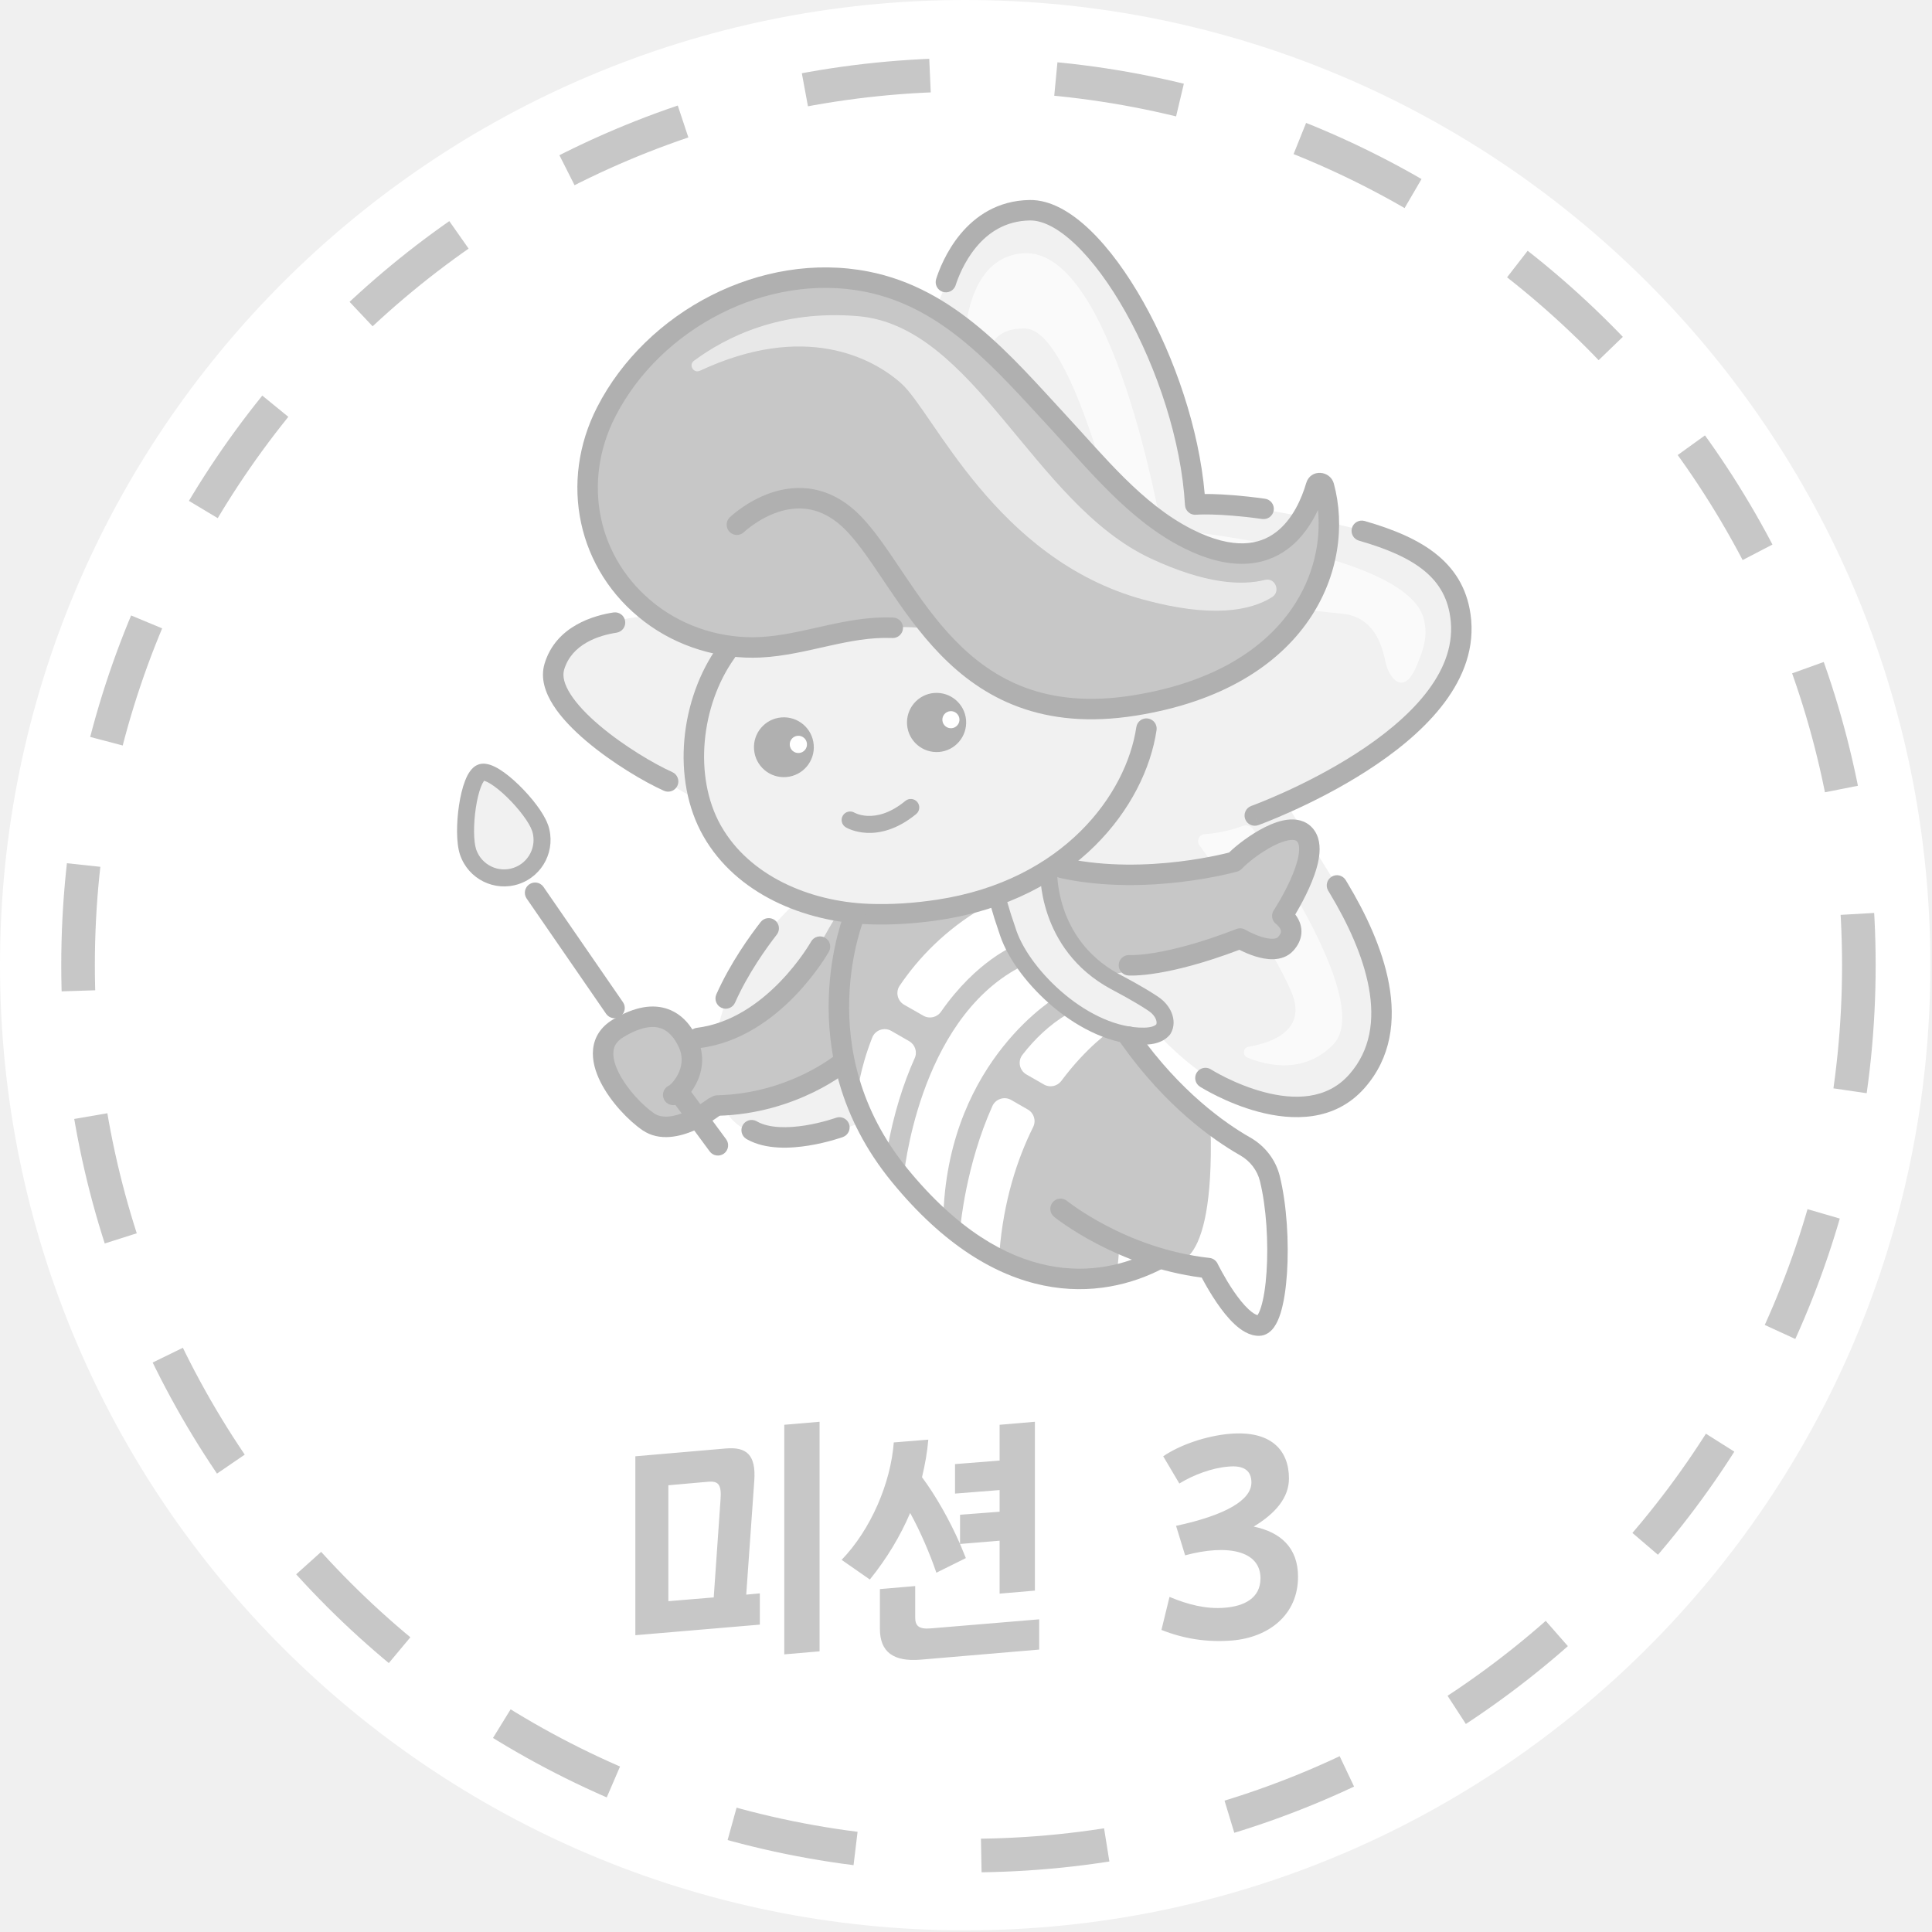
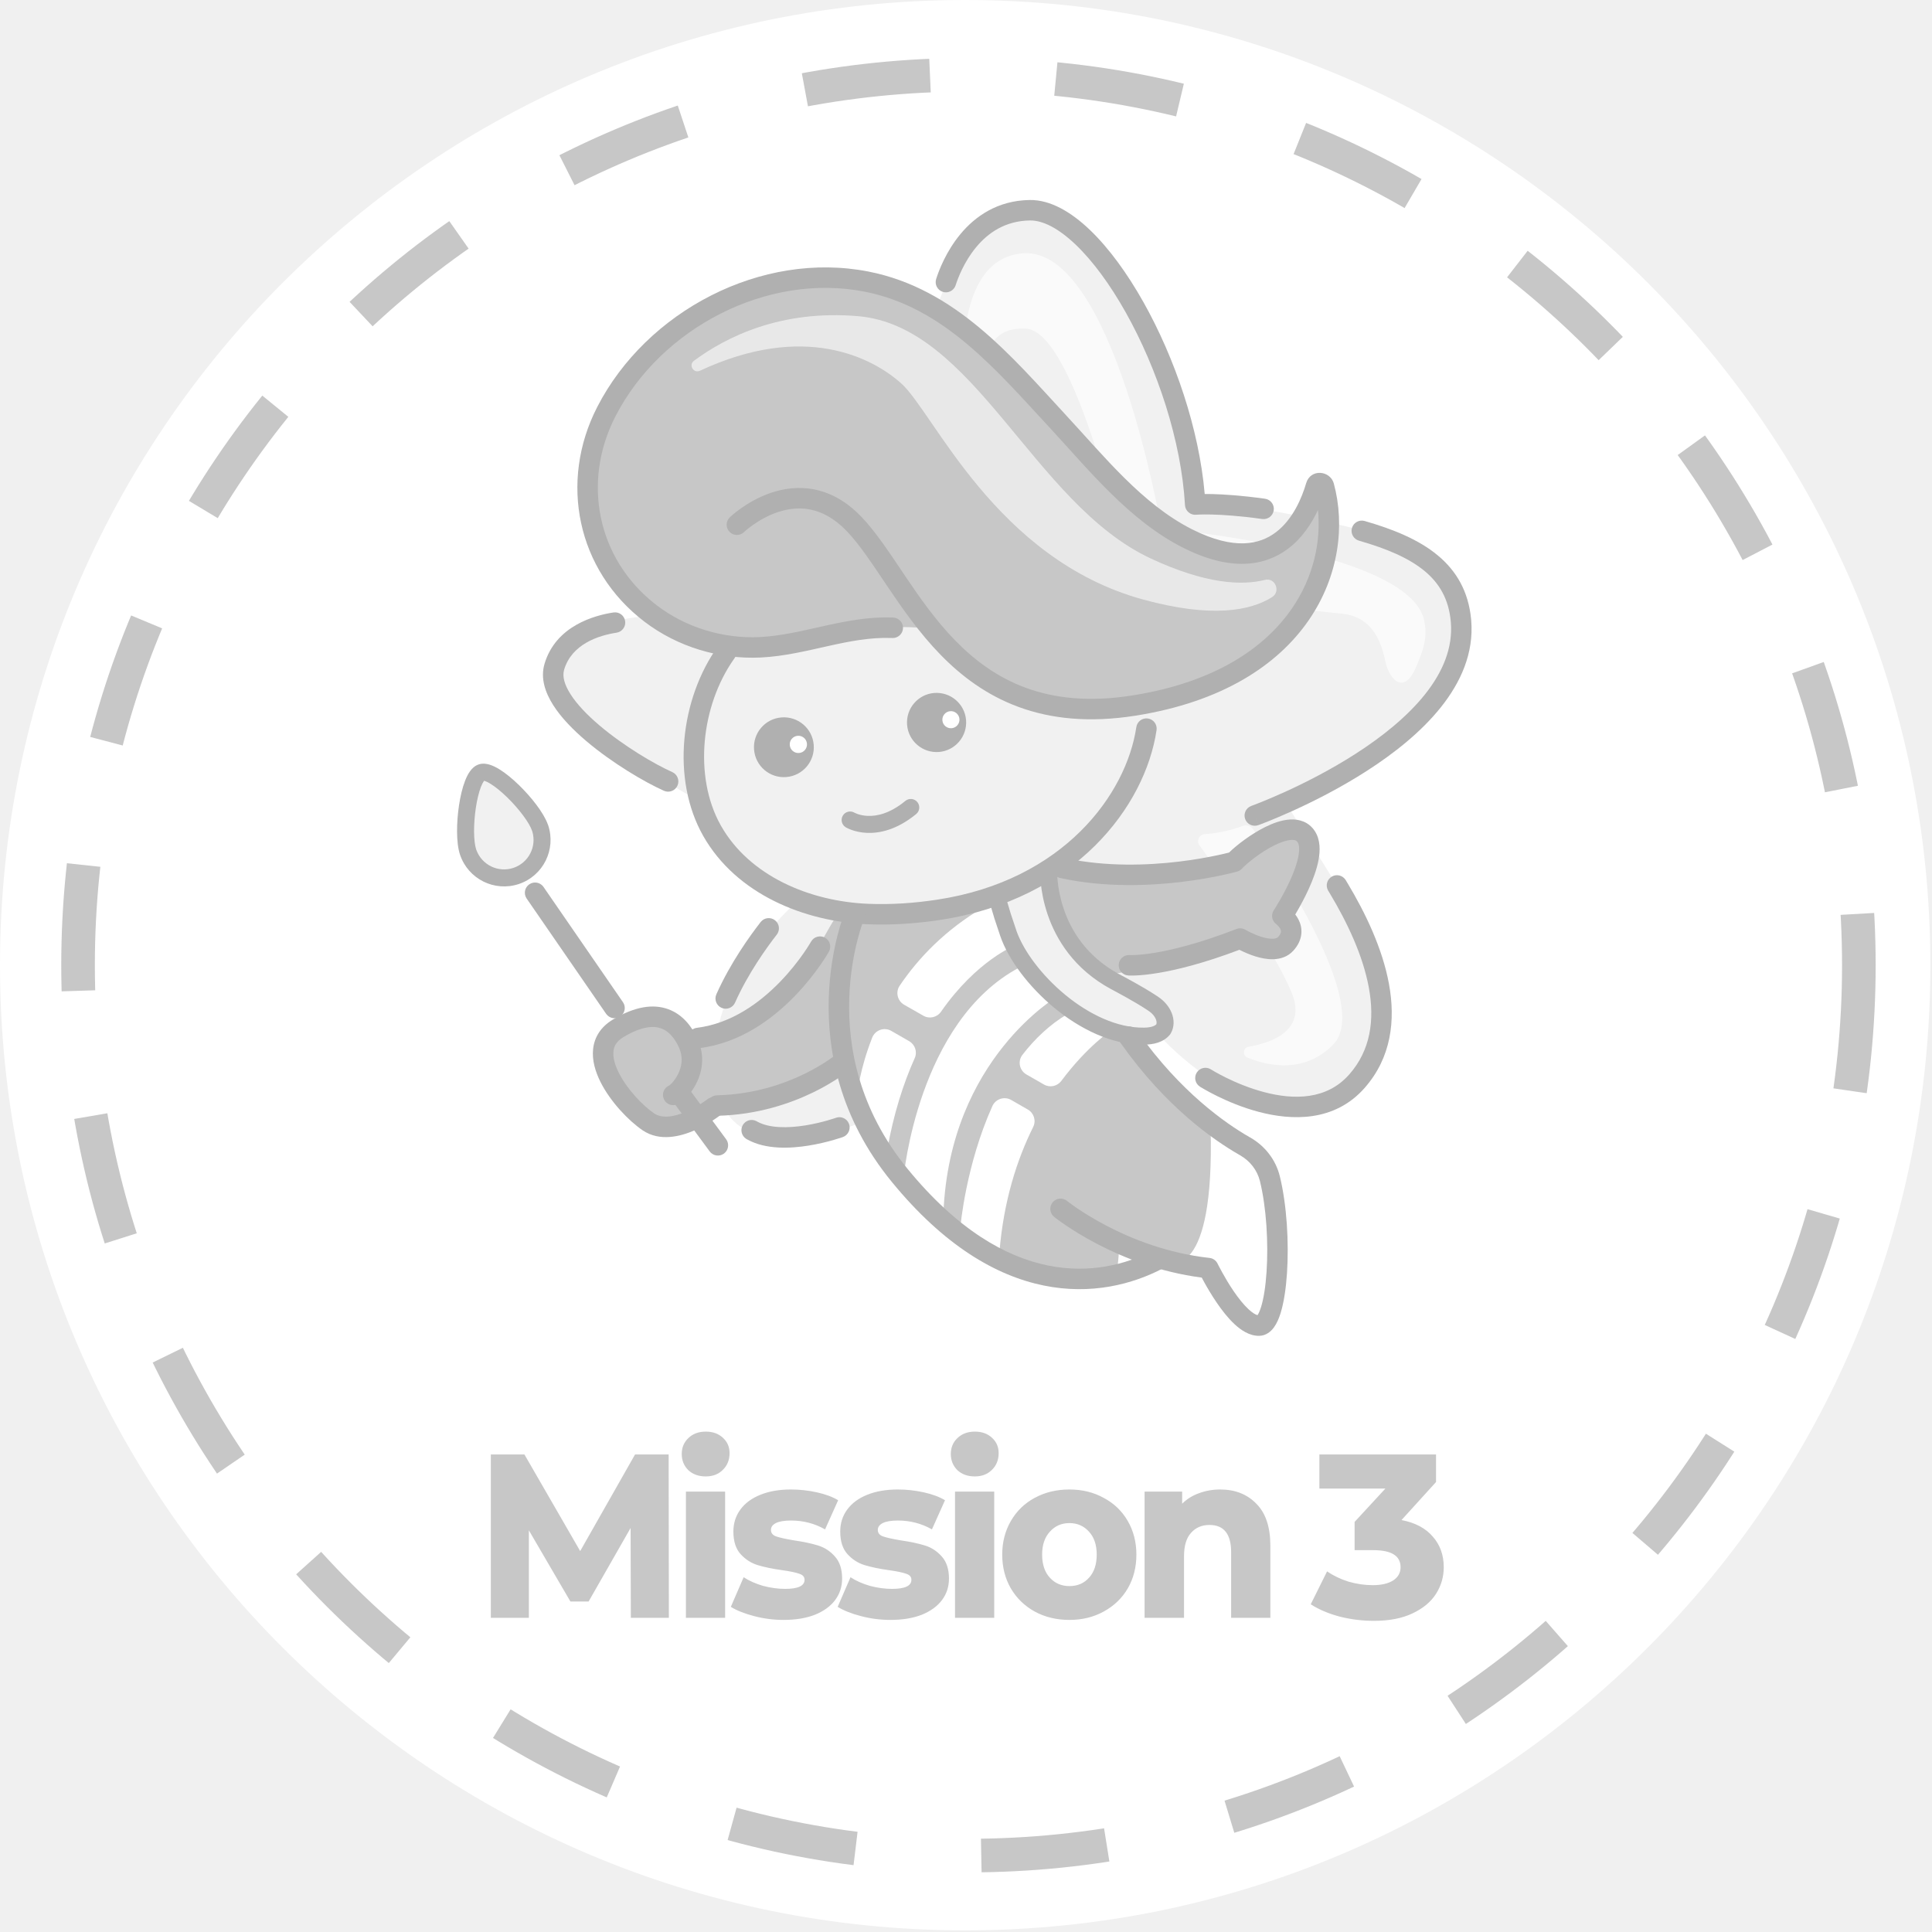
<svg xmlns="http://www.w3.org/2000/svg" width="92" height="92" viewBox="0 0 92 92" fill="none">
  <circle cx="45.961" cy="45.961" r="45.961" fill="white" />
-   <path d="M37.347 78.779V67.847L39.027 67.703V78.635L37.347 78.779ZM30.255 77.867V69.347L34.563 68.975C35.547 68.891 36.003 69.275 35.919 70.499L35.535 75.935L36.183 75.875V77.363L30.255 77.867ZM31.827 76.247L33.987 76.067L34.311 71.411C34.371 70.655 34.179 70.523 33.723 70.559L31.827 70.727V76.247ZM47.601 75.887V73.367L45.717 73.523L45.993 74.195L44.589 74.891C44.289 74.003 43.809 72.887 43.341 72.047C42.873 73.139 42.237 74.207 41.421 75.215L40.077 74.279C41.469 72.839 42.417 70.619 42.561 68.687L44.205 68.555C44.157 69.143 44.049 69.743 43.905 70.343C44.541 71.195 45.213 72.371 45.717 73.523V72.131L47.601 71.987V70.955L45.477 71.123V69.719L47.601 69.551V67.847L49.281 67.703V75.743L47.601 75.887ZM43.845 79.031C42.549 79.139 41.901 78.671 41.901 77.567V75.671L43.581 75.527V77.015C43.581 77.399 43.725 77.591 44.313 77.543L49.485 77.111V78.551L43.845 79.031ZM58.667 78.119C57.467 78.215 56.363 78.035 55.307 77.615L55.691 76.043C56.579 76.415 57.443 76.631 58.319 76.559C59.231 76.487 60.023 76.115 60.023 75.155C60.023 73.835 58.439 73.523 56.435 74.063L56.003 72.659C58.355 72.155 59.591 71.435 59.591 70.595C59.591 70.019 59.219 69.767 58.487 69.839C57.731 69.899 56.843 70.223 56.159 70.643L55.391 69.347C56.219 68.783 57.467 68.375 58.535 68.279C60.539 68.099 61.379 69.071 61.379 70.403C61.379 71.303 60.755 72.059 59.699 72.695C60.983 72.959 61.811 73.703 61.811 75.083C61.811 76.907 60.407 77.975 58.667 78.119Z" fill="#C7C7C7" />
+   <path d="M30.029 72.761L28.029 76.261H27.162L25.184 72.872V77.039H23.373V69.261H24.973L27.628 73.861L30.24 69.261H31.84L31.851 77.039H30.04L30.029 72.761ZM33.608 70.306C33.267 70.306 32.989 70.206 32.775 70.006C32.567 69.798 32.464 69.543 32.464 69.239C32.464 68.935 32.567 68.683 32.775 68.484C32.989 68.276 33.267 68.172 33.608 68.172C33.941 68.172 34.212 68.269 34.419 68.461C34.634 68.654 34.741 68.898 34.741 69.195C34.741 69.52 34.634 69.787 34.419 69.995C34.212 70.202 33.941 70.306 33.608 70.306ZM34.53 71.028V77.039H32.663V71.028H34.53ZM37.312 77.139C36.845 77.139 36.382 77.08 35.923 76.961C35.464 76.843 35.09 76.695 34.801 76.517L35.412 75.106C35.671 75.276 35.978 75.413 36.334 75.517C36.697 75.613 37.049 75.661 37.389 75.661C38.004 75.661 38.312 75.517 38.312 75.228C38.312 75.087 38.227 74.991 38.056 74.939C37.893 74.88 37.627 74.824 37.256 74.772C36.782 74.706 36.389 74.624 36.078 74.528C35.767 74.432 35.497 74.258 35.267 74.006C35.038 73.754 34.923 73.395 34.923 72.928C34.923 72.535 35.034 72.187 35.256 71.883C35.478 71.58 35.793 71.347 36.201 71.183C36.615 71.013 37.104 70.928 37.667 70.928C38.075 70.928 38.482 70.972 38.889 71.061C39.297 71.15 39.638 71.276 39.912 71.439L39.289 72.828C38.793 72.546 38.252 72.406 37.667 72.406C37.349 72.406 37.108 72.447 36.945 72.528C36.789 72.609 36.712 72.717 36.712 72.85C36.712 72.998 36.793 73.102 36.956 73.161C37.127 73.221 37.408 73.284 37.801 73.35C38.26 73.417 38.645 73.498 38.956 73.595C39.267 73.691 39.534 73.865 39.756 74.117C39.986 74.369 40.101 74.721 40.101 75.172C40.101 75.558 39.989 75.898 39.767 76.195C39.545 76.491 39.223 76.724 38.801 76.895C38.378 77.058 37.882 77.139 37.312 77.139ZM42.4 77.139C41.933 77.139 41.47 77.08 41.011 76.961C40.552 76.843 40.178 76.695 39.889 76.517L40.5 75.106C40.759 75.276 41.067 75.413 41.422 75.517C41.785 75.613 42.137 75.661 42.478 75.661C43.093 75.661 43.4 75.517 43.4 75.228C43.4 75.087 43.315 74.991 43.145 74.939C42.981 74.88 42.715 74.824 42.344 74.772C41.87 74.706 41.478 74.624 41.167 74.528C40.856 74.432 40.585 74.258 40.356 74.006C40.126 73.754 40.011 73.395 40.011 72.928C40.011 72.535 40.122 72.187 40.344 71.883C40.567 71.58 40.882 71.347 41.289 71.183C41.704 71.013 42.193 70.928 42.756 70.928C43.163 70.928 43.57 70.972 43.978 71.061C44.385 71.15 44.726 71.276 45 71.439L44.378 72.828C43.882 72.546 43.341 72.406 42.756 72.406C42.437 72.406 42.196 72.447 42.033 72.528C41.878 72.609 41.8 72.717 41.8 72.85C41.8 72.998 41.882 73.102 42.044 73.161C42.215 73.221 42.496 73.284 42.889 73.35C43.348 73.417 43.733 73.498 44.044 73.595C44.356 73.691 44.622 73.865 44.844 74.117C45.074 74.369 45.189 74.721 45.189 75.172C45.189 75.558 45.078 75.898 44.856 76.195C44.633 76.491 44.311 76.724 43.889 76.895C43.467 77.058 42.97 77.139 42.4 77.139ZM46.422 70.306C46.081 70.306 45.803 70.206 45.588 70.006C45.381 69.798 45.277 69.543 45.277 69.239C45.277 68.935 45.381 68.683 45.588 68.484C45.803 68.276 46.081 68.172 46.422 68.172C46.755 68.172 47.025 68.269 47.233 68.461C47.448 68.654 47.555 68.898 47.555 69.195C47.555 69.52 47.448 69.787 47.233 69.995C47.025 70.202 46.755 70.306 46.422 70.306ZM47.344 71.028V77.039H45.477V71.028H47.344ZM50.925 77.139C50.311 77.139 49.759 77.006 49.27 76.739C48.788 76.472 48.411 76.106 48.136 75.639C47.862 75.165 47.725 74.628 47.725 74.028C47.725 73.435 47.862 72.902 48.136 72.428C48.411 71.954 48.788 71.587 49.27 71.328C49.759 71.061 50.311 70.928 50.925 70.928C51.533 70.928 52.077 71.061 52.559 71.328C53.048 71.587 53.429 71.954 53.703 72.428C53.977 72.902 54.114 73.435 54.114 74.028C54.114 74.628 53.977 75.165 53.703 75.639C53.429 76.106 53.048 76.472 52.559 76.739C52.077 77.006 51.533 77.139 50.925 77.139ZM50.925 75.528C51.311 75.528 51.622 75.395 51.859 75.128C52.103 74.861 52.225 74.495 52.225 74.028C52.225 73.569 52.103 73.206 51.859 72.939C51.614 72.665 51.303 72.528 50.925 72.528C50.548 72.528 50.236 72.665 49.992 72.939C49.748 73.206 49.625 73.569 49.625 74.028C49.625 74.495 49.748 74.861 49.992 75.128C50.236 75.395 50.548 75.528 50.925 75.528ZM58.104 70.928C58.815 70.928 59.389 71.154 59.826 71.606C60.271 72.05 60.493 72.717 60.493 73.606V77.039H58.626V73.917C58.626 73.05 58.282 72.617 57.593 72.617C57.23 72.617 56.937 72.743 56.715 72.995C56.493 73.239 56.382 73.609 56.382 74.106V77.039H54.504V71.028H56.293V71.606C56.515 71.383 56.782 71.217 57.093 71.106C57.411 70.987 57.748 70.928 58.104 70.928ZM66.739 72.383C67.391 72.509 67.887 72.772 68.228 73.172C68.576 73.565 68.75 74.05 68.75 74.628C68.75 75.087 68.628 75.509 68.383 75.895C68.139 76.28 67.765 76.591 67.261 76.828C66.765 77.065 66.153 77.183 65.428 77.183C64.879 77.183 64.339 77.117 63.805 76.984C63.272 76.843 62.809 76.647 62.416 76.395L63.194 74.828C63.498 75.035 63.839 75.198 64.216 75.317C64.602 75.428 64.987 75.484 65.372 75.484C65.779 75.484 66.102 75.409 66.339 75.261C66.576 75.106 66.694 74.895 66.694 74.628C66.694 74.087 66.261 73.817 65.394 73.817H64.505V72.472L65.972 70.883H62.828V69.261H68.383V70.572L66.739 72.383Z" fill="#C7C7C7" />
  <circle opacity="0.45" cx="46.117" cy="45.961" r="42.4" stroke="#828282" stroke-width="1.6" stroke-dasharray="6 6" />
  <g opacity="0.45">
    <path d="M63.962 42.652L61.327 38.385C61.327 38.385 65.503 36.268 66.561 35.104C67.619 33.94 69.597 31.845 69.628 30.606C69.659 29.367 69.411 27.992 68.747 27.43C68.082 26.867 66.513 25.76 65.356 25.4C64.199 25.041 60.558 24.24 59.48 24.193C58.401 24.146 56.992 24.024 56.992 24.024C56.992 24.024 56.22 19.227 55.024 16.477C53.828 13.728 51.288 10.956 50.769 10.514C50.249 10.075 48.985 9.721 48.061 10.226C47.137 10.732 45.825 11.46 45.631 12.039C45.438 12.617 44.652 14.485 44.652 14.485C44.652 14.485 36.879 22.839 36.779 22.9C36.675 22.961 31.376 29.362 31.376 29.362C31.376 29.362 29.477 29.146 27.695 30.338C25.912 31.534 26.53 33.147 27.57 34.353C28.61 35.559 33.676 38.362 33.676 38.362L39.026 41.978C39.026 41.978 34.878 45.09 34.144 49.204C33.41 53.322 35.416 56.164 43.103 52.599C50.786 49.037 53.843 49.292 53.843 49.292L55.187 49.289C55.187 49.289 60.315 55.097 64.41 51.669C68.504 48.24 63.959 42.651 63.959 42.651L63.962 42.652Z" fill="#E0E0E0" />
    <path opacity="0.67" d="M59.178 39.332C59.359 39.263 59.565 39.331 59.674 39.492C60.704 40.97 65.33 47.859 63.486 49.738C62.119 51.132 60.41 50.769 59.407 50.364C59.153 50.263 59.188 49.891 59.459 49.845C60.579 49.652 62.265 49.06 61.496 47.236C60.605 45.118 58.084 41.576 57.116 40.251C56.961 40.039 57.102 39.741 57.363 39.723C57.815 39.691 58.468 39.596 59.178 39.332Z" fill="white" />
    <path opacity="0.67" d="M46.826 16.874C46.486 17.256 45.859 17.002 45.889 16.491C45.99 14.728 46.524 12.22 48.717 12.062C53.016 11.751 55.304 25.168 55.304 25.168C55.304 25.168 66.974 26.186 67.8 29.48C68.019 30.351 67.742 31.024 67.448 31.726C66.805 33.247 66.115 32.188 65.986 31.559C65.808 30.7 65.435 29.397 63.949 29.228C60.977 28.89 54.001 28.331 54.001 28.331C54.001 28.331 51.426 15.713 48.827 15.645C47.471 15.608 47.324 16.323 46.833 16.875L46.826 16.874Z" fill="white" />
    <path d="M34.716 30.779C34.716 30.779 33.258 32.463 33.18 34.177C33.102 35.891 33.687 39.006 34.798 40.551C35.907 42.096 38.575 43.584 41.876 43.494C45.176 43.404 48.852 42.589 49.892 41.524C50.931 40.458 53.234 38.849 53.588 37.836C53.941 36.827 54.426 35.66 54.553 34.994C54.681 34.329 54.659 33.639 54.659 33.639C54.659 33.639 51.652 34.215 49.964 33.553C48.274 32.895 45.861 32.292 45.099 31.011C44.337 29.73 43.398 29.333 42.88 28.359C42.363 27.386 40.348 27.187 38.916 27.887C37.483 28.587 34.72 30.779 34.72 30.779L34.716 30.779Z" fill="#E0E0E0" />
    <path d="M30.518 28.834C30.518 28.834 32.402 31.841 36.713 29.884C41.023 27.927 43.383 28.786 43.383 28.786C43.383 28.786 45.941 32.464 48.144 33.157C50.347 33.846 53.514 34.348 56.368 33.24C59.221 32.132 61.697 30.401 62.08 29.316C62.462 28.23 63.263 26.019 63.248 24.968C63.233 23.913 62.824 22.931 62.521 23.646C62.219 24.36 61.604 25.758 60.573 26.023C59.541 26.289 57.441 26.392 56.373 25.791C55.306 25.189 50.927 20.168 49.816 19.462C48.702 18.755 45.531 14.255 40.881 13.401C36.231 12.55 32.536 14.926 30.426 17.538C28.316 20.149 27.881 21.491 28.203 24.082C28.526 26.674 30.525 28.835 30.525 28.835L30.518 28.834Z" fill="#828282" />
    <path d="M33.973 30.622C33.973 30.622 32.274 29.417 33.112 27.241C33.95 25.065 37.319 23.584 37.319 23.584C37.319 23.584 39.734 23.783 40.322 24.281C40.911 24.78 42.971 27.735 42.971 27.735L44.282 29.952C44.282 29.952 42.51 29.626 40.269 30.21C38.028 30.794 34.535 30.755 33.977 30.619L33.973 30.622Z" fill="#828282" />
    <path opacity="0.6" d="M33.329 17.654C33.026 17.796 32.777 17.381 33.045 17.18C34.576 16.046 37.182 14.74 40.861 15.056C46.417 15.529 49.192 23.965 54.78 26.586C57.419 27.822 59.148 27.888 60.235 27.614C60.726 27.491 61.001 28.168 60.573 28.436C59.544 29.082 57.711 29.443 54.439 28.55C47.402 26.623 44.462 19.632 42.914 18.255C41.538 17.028 38.299 15.33 33.325 17.657L33.329 17.654Z" fill="white" />
    <path d="M52.74 46.425C52.74 46.425 55.799 45.938 57.092 45.467C58.385 44.993 58.89 44.654 59.227 44.723C59.568 44.796 60.361 45.163 60.687 45.034C61.008 44.909 61.639 44.887 61.498 44.367C61.353 43.847 61.184 43.793 61.503 43.201C61.819 42.608 61.998 42.76 62.167 41.581C62.336 40.403 62.721 39.835 62.139 39.617C61.556 39.399 61.111 39.269 60.483 39.753C59.858 40.238 59.252 40.987 58.265 41.134C57.278 41.28 56.058 41.417 54.894 41.447C53.731 41.477 52.571 41.538 51.925 41.392C51.279 41.246 50.563 41.037 50.125 41.374C49.686 41.711 48.197 42.632 47.178 42.782C46.16 42.932 41.279 43.536 40.982 43.592C40.686 43.648 39.983 43.575 39.882 43.584C39.784 43.594 39.092 44.917 38.681 45.581C38.27 46.249 36.243 48.314 35.566 48.569C34.888 48.823 33.417 49.577 32.973 49.447C32.529 49.317 32.693 48.87 31.757 48.85C30.824 48.826 29.834 48.541 29.219 49.158C28.603 49.775 28.474 49.819 28.7 50.532C28.926 51.244 29.079 51.901 29.759 52.475C30.439 53.053 30.325 53.693 31.381 53.575C32.438 53.453 33.248 53.186 33.734 53.014C34.219 52.841 34.453 52.854 35.367 52.613C36.279 52.371 37.045 52.341 38.064 51.791C39.083 51.241 40.232 50.612 40.232 50.612C40.232 50.612 40.8 52.23 41.171 53.097C41.542 53.965 42.438 55.524 43.385 56.512C44.333 57.5 46.467 59.952 48.818 60.593C51.168 61.233 52.341 60.935 53.152 60.634C53.96 60.332 54.938 60.053 55.032 60.013C55.127 59.971 57.765 60.42 57.765 60.42C57.765 60.42 58.601 62.083 59.073 62.544C59.545 63.005 60.112 63.425 60.438 62.53C60.765 61.635 61.108 59.744 61.043 58.95C60.978 58.155 61.114 55.778 60.443 55.336C59.772 54.89 58.09 53.466 57.117 52.979C56.144 52.492 54.11 50.065 53.947 49.677C53.784 49.289 53.934 48.312 53.934 48.312L52.745 46.412L52.74 46.425Z" fill="#828282" />
    <path d="M47.476 42.723C47.476 42.723 47.93 45.612 50.237 47.546C52.545 49.476 54.188 49.504 54.642 49.466C55.095 49.428 55.691 49.164 55.568 48.636C55.445 48.108 55.258 47.479 54.519 47.298C53.78 47.117 52.401 46.373 52.187 46.042C51.972 45.71 50.486 44.329 50.349 43.292C50.208 42.254 49.894 41.521 49.894 41.521L47.479 42.723L47.476 42.723Z" fill="#E0E0E0" />
    <path d="M55.71 60.1C55.71 60.1 57.844 60.978 57.647 53.702C57.647 53.702 59.848 54.778 60.027 55.116C60.206 55.454 60.449 56.59 60.58 57.533C60.707 58.48 60.849 60.177 60.728 61.144C60.608 62.111 60.702 63.257 60.04 63.161C59.377 63.065 59.174 63.032 58.791 62.056C58.409 61.08 57.547 60.399 57.547 60.399L55.711 60.096L55.71 60.1Z" fill="white" />
    <path d="M53.288 59.393C53.288 59.393 53.272 60.168 53.148 60.647C53.028 61.127 54.758 60.178 54.758 60.178L53.284 59.396L53.288 59.393Z" fill="white" />
    <path d="M43.026 56.088C43.026 56.088 43.688 48.633 48.555 46.063L50.38 47.434C50.38 47.434 45.236 50.405 44.927 57.733L43.026 56.084L43.026 56.088Z" fill="white" />
    <path d="M40.836 52.038C41.282 53.615 42.245 54.77 42.245 54.77C42.553 53.031 43.021 51.586 43.558 50.387C43.692 50.091 43.576 49.743 43.294 49.58L42.442 49.09C42.105 48.896 41.673 49.05 41.532 49.414C40.938 50.928 40.833 52.038 40.833 52.038L40.836 52.038Z" fill="white" />
    <path d="M48.32 45.028L47.633 43.03L46.84 43.202C45.005 44.281 43.73 45.624 42.841 46.938C42.634 47.246 42.735 47.662 43.056 47.847L43.973 48.369C44.258 48.532 44.62 48.449 44.81 48.177C46.514 45.73 48.32 45.028 48.32 45.028Z" fill="white" />
    <path d="M45.734 58.385C46.241 58.881 47.592 59.629 47.592 59.629C47.79 57.19 48.429 55.215 49.199 53.666C49.347 53.365 49.237 53.004 48.948 52.837L48.154 52.38C47.827 52.191 47.408 52.33 47.255 52.672C45.988 55.493 45.738 58.389 45.738 58.389L45.734 58.385Z" fill="white" />
    <path d="M52.882 49.093L50.812 48.298C49.974 48.8 49.273 49.472 48.686 50.231C48.451 50.535 48.546 50.978 48.88 51.167L49.716 51.646C49.995 51.805 50.349 51.728 50.54 51.471C51.758 49.838 52.879 49.092 52.879 49.092L52.882 49.093Z" fill="white" />
    <path d="M28.441 19.378C30.786 14.815 36.258 11.932 41.355 12.931C45.493 13.742 48.177 16.978 50.738 19.744L50.737 19.744C52.606 21.76 54.387 23.989 56.727 25.186L56.783 25.214L56.783 25.214C57.789 25.72 58.592 25.892 59.229 25.873C59.859 25.855 60.353 25.649 60.75 25.351C61.565 24.737 61.995 23.706 62.199 23.007L62.199 23.006C62.405 22.31 63.338 22.395 63.514 23.021C63.514 23.022 63.515 23.023 63.515 23.025C64.048 24.984 63.777 27.427 62.313 29.544C60.843 31.67 58.203 33.426 54.075 34.079L54.075 34.079C51.864 34.429 50.043 34.229 48.514 33.668C46.987 33.108 45.78 32.199 44.779 31.17C43.782 30.145 42.981 28.993 42.275 27.946C41.556 26.88 40.954 25.952 40.324 25.293L40.324 25.293C39.719 24.661 39.124 24.369 38.583 24.262C38.037 24.154 37.509 24.229 37.037 24.387C36.563 24.546 36.157 24.785 35.867 24.989C35.723 25.09 35.61 25.18 35.534 25.243C35.497 25.275 35.468 25.3 35.45 25.316C35.441 25.325 35.435 25.331 35.431 25.334C35.43 25.336 35.428 25.337 35.428 25.337L35.428 25.337C35.428 25.337 35.428 25.337 35.428 25.337C35.235 25.524 34.926 25.518 34.74 25.325C34.553 25.132 34.558 24.823 34.751 24.636L35.082 24.978C34.756 24.641 34.752 24.636 34.752 24.636C34.752 24.636 34.752 24.636 34.752 24.636C34.752 24.635 34.753 24.635 34.753 24.635C34.754 24.634 34.755 24.633 34.756 24.632C34.758 24.63 34.761 24.627 34.765 24.623C34.773 24.616 34.783 24.607 34.796 24.595C34.822 24.571 34.859 24.538 34.906 24.498C35.001 24.419 35.137 24.311 35.308 24.191C35.648 23.952 36.138 23.661 36.727 23.463C37.318 23.266 38.02 23.158 38.771 23.306C39.516 23.453 40.274 23.844 40.993 24.584L41.028 24.619L41.028 24.62C41.73 25.355 42.39 26.374 43.083 27.401C43.787 28.447 44.546 29.534 45.477 30.491C46.404 31.443 47.493 32.256 48.849 32.754C50.204 33.251 51.855 33.444 53.922 33.117L54.014 33.102C57.879 32.472 60.231 30.842 61.511 28.99C62.562 27.47 62.911 25.772 62.76 24.282C62.464 24.919 62.013 25.619 61.336 26.129C60.789 26.541 60.102 26.823 59.257 26.847C58.419 26.872 57.455 26.643 56.345 26.085L56.345 26.085C53.775 24.793 51.823 22.349 50.023 20.405L50.023 20.405C47.381 17.552 44.926 14.624 41.168 13.887L41.168 13.887C36.526 12.977 31.468 15.62 29.307 19.824L29.307 19.824C27.699 22.953 28.437 26.616 31.216 28.78L31.282 28.831L31.282 28.831C32.668 29.887 34.434 30.421 36.179 30.337C37.197 30.287 38.181 30.044 39.238 29.81C40.277 29.579 41.375 29.359 42.534 29.408L42.559 29.41C42.815 29.434 43.011 29.655 43 29.916C42.988 30.184 42.761 30.393 42.492 30.382L42.444 30.38C41.442 30.344 40.469 30.534 39.449 30.761C38.43 30.987 37.348 31.255 36.227 31.31C36.227 31.31 36.227 31.31 36.227 31.31C34.258 31.404 32.266 30.805 30.691 29.606L30.691 29.606C27.469 27.152 26.612 22.937 28.441 19.378Z" fill="#4F4F4F" />
    <path d="M34.21 30.744C34.371 30.542 34.663 30.5 34.875 30.652C35.093 30.809 35.143 31.114 34.986 31.332L34.948 31.385C33.385 33.605 33.025 36.962 34.306 39.275L34.337 39.33L34.337 39.33C35.687 41.703 38.538 42.925 41.351 43.039C42.443 43.083 43.542 43.007 44.63 42.841L44.63 42.841C50.65 41.927 53.637 37.815 54.111 34.624C54.15 34.358 54.398 34.174 54.664 34.214C54.93 34.253 55.114 34.501 55.074 34.767C54.536 38.393 51.207 42.828 44.776 43.804L44.776 43.804C43.636 43.978 42.474 44.059 41.312 44.012L41.312 44.012C38.296 43.891 35.063 42.577 33.49 39.812L33.49 39.812C31.947 37.101 32.398 33.263 34.195 30.764L34.21 30.744Z" fill="#4F4F4F" />
    <path d="M38.748 35.466C38.814 36.25 38.228 36.939 37.444 37.002C36.66 37.068 35.971 36.482 35.908 35.698C35.842 34.914 36.428 34.225 37.212 34.163C37.995 34.1 38.685 34.682 38.748 35.466Z" fill="#4F4F4F" />
    <path d="M38.427 35.413C38.446 35.64 38.278 35.838 38.052 35.857C37.825 35.876 37.627 35.709 37.608 35.482C37.589 35.255 37.756 35.057 37.983 35.038C38.209 35.019 38.407 35.187 38.427 35.413Z" fill="white" />
    <path d="M46.003 34.287C46.066 35.064 45.489 35.744 44.715 35.808C43.938 35.871 43.258 35.293 43.195 34.52C43.131 33.743 43.709 33.063 44.483 32.999C45.259 32.936 45.939 33.514 46.003 34.287Z" fill="#4F4F4F" />
    <path d="M45.688 34.236C45.707 34.46 45.54 34.658 45.316 34.677C45.093 34.697 44.895 34.529 44.876 34.306C44.856 34.083 45.024 33.885 45.247 33.865C45.47 33.846 45.668 34.013 45.688 34.236Z" fill="white" />
    <path d="M41.156 43.733C41.155 43.735 41.153 43.739 41.151 43.744C41.147 43.754 41.141 43.77 41.133 43.792C41.116 43.836 41.091 43.903 41.06 43.992C40.999 44.17 40.915 44.435 40.829 44.772C40.657 45.446 40.475 46.407 40.439 47.548C40.369 49.824 40.881 52.808 43.221 55.665L43.221 55.665C45.598 58.569 47.897 59.852 49.891 60.26C51.888 60.669 53.638 60.212 54.938 59.53L54.961 59.519C55.194 59.411 55.474 59.505 55.596 59.735C55.721 59.974 55.629 60.268 55.391 60.393C53.933 61.158 51.954 61.677 49.696 61.214C47.435 60.752 44.953 59.318 42.468 56.282C39.946 53.203 39.39 49.972 39.466 47.517C39.504 46.292 39.699 45.259 39.885 44.53C39.979 44.166 40.07 43.876 40.139 43.676C40.173 43.576 40.202 43.498 40.223 43.444C40.233 43.417 40.241 43.396 40.247 43.381C40.25 43.373 40.253 43.367 40.254 43.363C40.255 43.361 40.256 43.359 40.257 43.358C40.257 43.357 40.257 43.357 40.257 43.356C40.257 43.356 40.258 43.356 40.258 43.355C40.258 43.355 40.27 43.36 40.693 43.538L40.258 43.355C40.362 43.107 40.647 42.99 40.895 43.094C41.143 43.198 41.26 43.483 41.156 43.731C41.156 43.732 41.156 43.732 41.156 43.733Z" fill="#4F4F4F" />
    <path d="M50.809 57.186C50.809 57.186 50.809 57.186 50.809 57.186C50.81 57.187 50.812 57.188 50.814 57.19C50.818 57.194 50.826 57.199 50.836 57.207C50.855 57.222 50.886 57.246 50.927 57.277C51.01 57.339 51.134 57.429 51.296 57.539C51.621 57.759 52.099 58.06 52.702 58.375C53.911 59.005 55.612 59.685 57.594 59.901L57.609 59.903C57.77 59.925 57.908 60.026 57.979 60.172L57.98 60.172C57.98 60.172 57.98 60.173 57.98 60.173C57.98 60.174 57.981 60.176 57.982 60.178C57.984 60.182 57.988 60.189 57.992 60.199C58.002 60.217 58.016 60.245 58.034 60.281C58.071 60.353 58.125 60.456 58.194 60.58C58.331 60.83 58.524 61.16 58.746 61.486C58.972 61.816 59.216 62.125 59.454 62.346C59.65 62.528 59.793 62.603 59.881 62.627C59.928 62.562 59.987 62.44 60.048 62.247C60.174 61.847 60.266 61.261 60.312 60.569C60.405 59.186 60.305 57.492 59.997 56.243L59.997 56.243C59.87 55.726 59.528 55.285 59.055 55.015L58.998 54.982C57.785 54.286 55.517 52.706 53.4 49.717L53.35 49.645L53.336 49.624C53.199 49.406 53.255 49.116 53.468 48.966C53.682 48.816 53.974 48.862 54.132 49.065L54.147 49.085L54.195 49.154C56.215 52.005 58.366 53.496 59.483 54.138L59.535 54.168L59.536 54.168C60.23 54.563 60.749 55.221 60.943 56.01C61.28 57.379 61.382 59.176 61.285 60.634C61.236 61.361 61.136 62.033 60.978 62.538C60.899 62.788 60.797 63.028 60.657 63.217C60.519 63.403 60.291 63.606 59.962 63.611C59.961 63.611 59.961 63.611 59.96 63.611C59.495 63.618 59.089 63.336 58.792 63.06C58.477 62.769 58.185 62.392 57.942 62.035C57.696 61.675 57.487 61.317 57.34 61.05C57.297 60.971 57.258 60.899 57.226 60.838C55.202 60.576 53.48 59.879 52.252 59.238C51.61 58.904 51.1 58.583 50.749 58.345C50.573 58.226 50.437 58.127 50.344 58.057C50.297 58.022 50.261 57.994 50.236 57.975C50.224 57.965 50.214 57.957 50.207 57.952C50.203 57.949 50.201 57.947 50.199 57.945C50.198 57.944 50.197 57.944 50.196 57.943C50.196 57.943 50.196 57.943 50.195 57.943C50.195 57.943 50.195 57.942 50.195 57.942C50.195 57.942 50.198 57.938 50.465 57.609L50.195 57.942C49.986 57.773 49.954 57.466 50.124 57.257C50.294 57.048 50.6 57.017 50.809 57.186L50.809 57.186L50.809 57.186ZM50.502 57.564C50.504 57.562 50.505 57.56 50.507 57.558L50.465 57.609C50.477 57.595 50.489 57.58 50.502 57.564Z" fill="#4F4F4F" />
    <path d="M53.796 45.48C53.795 45.48 53.795 45.48 53.795 45.48C53.795 45.48 53.794 45.48 53.794 45.48L53.794 45.48C53.795 45.48 53.797 45.48 53.801 45.48C53.809 45.48 53.824 45.481 53.846 45.481C53.889 45.482 53.959 45.482 54.056 45.477C54.25 45.468 54.554 45.443 54.971 45.374C55.807 45.237 57.098 44.929 58.879 44.239L58.892 44.234C59.029 44.186 59.179 44.201 59.304 44.275L59.304 44.275C59.304 44.275 59.305 44.275 59.306 44.276C59.307 44.277 59.31 44.279 59.315 44.281C59.324 44.286 59.339 44.295 59.358 44.305C59.396 44.326 59.452 44.356 59.522 44.391C59.664 44.46 59.854 44.544 60.056 44.608C60.263 44.673 60.456 44.709 60.61 44.703C60.759 44.698 60.828 44.657 60.866 44.616C60.975 44.495 60.995 44.414 60.999 44.376C61.003 44.333 60.994 44.285 60.964 44.226C60.932 44.165 60.885 44.108 60.84 44.064C60.819 44.042 60.8 44.027 60.788 44.017C60.783 44.012 60.779 44.009 60.778 44.008L60.779 44.009C60.779 44.009 60.779 44.01 60.78 44.01C60.78 44.01 60.78 44.01 60.78 44.01L60.781 44.011C60.567 43.859 60.512 43.565 60.656 43.346C60.656 43.346 60.657 43.345 60.657 43.345C60.657 43.344 60.659 43.342 60.66 43.34C60.663 43.336 60.667 43.328 60.673 43.319C60.686 43.3 60.704 43.272 60.727 43.235C60.773 43.162 60.838 43.054 60.915 42.922C61.069 42.657 61.267 42.296 61.442 41.908C61.62 41.516 61.765 41.116 61.83 40.769C61.898 40.403 61.856 40.201 61.795 40.108C61.795 40.108 61.794 40.108 61.794 40.107C61.748 40.037 61.678 39.986 61.488 39.996C61.277 40.008 60.994 40.098 60.668 40.261C60.02 40.586 59.381 41.104 59.138 41.366C59.077 41.431 58.999 41.478 58.914 41.503L58.781 41.034L58.913 41.503C58.913 41.503 58.913 41.503 58.913 41.503C58.913 41.503 58.912 41.503 58.912 41.503C58.911 41.503 58.91 41.504 58.909 41.504C58.906 41.505 58.903 41.506 58.898 41.507C58.889 41.51 58.876 41.513 58.859 41.518C58.825 41.527 58.776 41.539 58.712 41.555C58.585 41.587 58.401 41.631 58.168 41.681C57.702 41.78 57.04 41.903 56.25 41.997C54.699 42.182 52.632 42.262 50.58 41.83L50.482 41.809L50.457 41.803C50.209 41.736 50.054 41.484 50.11 41.23C50.166 40.975 50.411 40.811 50.665 40.853L50.69 40.858L50.781 40.877C52.69 41.279 54.641 41.208 56.134 41.03C56.89 40.94 57.523 40.822 57.965 40.728C58.186 40.681 58.359 40.64 58.476 40.61C58.494 40.606 58.511 40.601 58.527 40.597C58.887 40.245 59.552 39.731 60.232 39.39C60.606 39.203 61.03 39.045 61.435 39.023C61.86 39 62.315 39.13 62.606 39.569C62.883 39.986 62.869 40.51 62.788 40.948C62.703 41.404 62.522 41.885 62.33 42.309C62.136 42.737 61.922 43.129 61.757 43.412C61.73 43.459 61.703 43.504 61.679 43.545C61.731 43.612 61.783 43.69 61.828 43.778C61.923 43.96 61.996 44.198 61.968 44.474C61.94 44.754 61.812 45.023 61.586 45.272L61.586 45.272C61.316 45.569 60.959 45.666 60.644 45.677C60.334 45.688 60.022 45.618 59.763 45.537C59.499 45.453 59.262 45.348 59.093 45.265C59.067 45.252 59.043 45.24 59.02 45.228C57.289 45.884 56.002 46.192 55.129 46.335C54.675 46.41 54.334 46.44 54.1 46.45C53.984 46.456 53.894 46.456 53.831 46.455C53.8 46.455 53.775 46.454 53.757 46.453C53.748 46.453 53.74 46.452 53.735 46.452C53.732 46.452 53.729 46.452 53.727 46.451C53.726 46.451 53.725 46.451 53.724 46.451C53.724 46.451 53.724 46.451 53.723 46.451C53.723 46.451 53.723 46.451 53.723 46.451C53.722 46.451 53.722 46.451 53.76 45.965C53.761 45.946 53.763 45.926 53.764 45.908L53.722 46.451C53.454 46.431 53.253 46.196 53.274 45.928C53.294 45.668 53.514 45.472 53.772 45.478L53.796 45.48ZM53.796 45.48C53.796 45.48 53.796 45.48 53.796 45.48C53.796 45.48 53.796 45.48 53.796 45.48L53.796 45.48Z" fill="#4F4F4F" />
    <path d="M38.622 44.839C38.754 44.605 39.05 44.521 39.285 44.652C39.52 44.784 39.603 45.08 39.472 45.315L39.074 45.092C39.472 45.315 39.472 45.315 39.472 45.316C39.472 45.316 39.472 45.316 39.472 45.316C39.472 45.316 39.471 45.316 39.471 45.317C39.471 45.318 39.47 45.319 39.469 45.32C39.468 45.323 39.466 45.326 39.463 45.331C39.458 45.34 39.451 45.352 39.442 45.368C39.423 45.4 39.396 45.446 39.36 45.503C39.289 45.617 39.185 45.779 39.048 45.974C38.776 46.362 38.374 46.886 37.853 47.424C36.819 48.492 35.272 49.668 33.305 49.91C33.038 49.943 32.795 49.753 32.762 49.486C32.73 49.219 32.919 48.976 33.186 48.943C34.836 48.74 36.19 47.741 37.153 46.746C37.63 46.253 38 45.772 38.25 45.415C38.375 45.237 38.47 45.09 38.532 44.989C38.564 44.939 38.587 44.9 38.602 44.874C38.609 44.862 38.615 44.852 38.618 44.846C38.62 44.843 38.621 44.841 38.622 44.84C38.622 44.84 38.622 44.839 38.622 44.839L38.622 44.839Z" fill="#4F4F4F" />
    <path d="M39.828 50.203C40.033 50.029 40.34 50.055 40.514 50.26C40.688 50.465 40.663 50.773 40.457 50.947L40.168 50.605C40.453 50.941 40.457 50.947 40.457 50.947C40.457 50.947 40.457 50.947 40.457 50.947C40.456 50.947 40.456 50.947 40.456 50.948C40.455 50.948 40.454 50.949 40.453 50.95C40.452 50.951 40.449 50.953 40.446 50.956C40.44 50.961 40.432 50.968 40.421 50.976C40.4 50.993 40.37 51.017 40.331 51.047C40.253 51.107 40.139 51.19 39.993 51.289C39.7 51.488 39.273 51.751 38.728 52.016C37.64 52.545 36.074 53.087 34.163 53.132C33.894 53.138 33.671 52.925 33.665 52.656C33.659 52.387 33.871 52.164 34.141 52.158C35.879 52.117 37.307 51.624 38.302 51.14C38.799 50.898 39.186 50.659 39.446 50.483C39.576 50.395 39.675 50.323 39.739 50.273C39.771 50.249 39.795 50.23 39.809 50.218C39.817 50.212 39.822 50.208 39.825 50.205C39.827 50.204 39.828 50.203 39.828 50.203C39.828 50.203 39.828 50.203 39.828 50.203C39.828 50.203 39.828 50.203 39.828 50.203Z" fill="#4F4F4F" />
    <path d="M29.18 48.554C30.219 47.928 31.099 47.792 31.824 48.058C32.512 48.31 32.933 48.879 33.186 49.407L33.209 49.458L33.21 49.459C33.6 50.31 33.422 51.089 33.137 51.631C32.996 51.9 32.825 52.119 32.673 52.276C32.597 52.354 32.521 52.423 32.449 52.476C32.413 52.502 32.371 52.53 32.327 52.554C32.295 52.571 32.209 52.615 32.096 52.624L32.071 52.626C31.813 52.633 31.592 52.438 31.572 52.178C31.554 51.959 31.684 51.762 31.879 51.685C31.9 51.669 31.933 51.64 31.973 51.599C32.067 51.502 32.18 51.357 32.274 51.178C32.46 50.826 32.556 50.372 32.325 49.865C32.126 49.434 31.851 49.105 31.489 48.972C31.142 48.845 30.578 48.849 29.683 49.388L29.683 49.389C29.355 49.585 29.237 49.816 29.212 50.061C29.182 50.336 29.265 50.684 29.463 51.079C29.858 51.871 30.61 52.65 31.146 53.017C31.518 53.27 32.075 53.198 32.682 52.933C32.966 52.81 33.219 52.662 33.403 52.544C33.494 52.485 33.567 52.434 33.616 52.399C33.64 52.381 33.659 52.368 33.67 52.359C33.676 52.354 33.68 52.351 33.683 52.349C33.684 52.348 33.685 52.348 33.685 52.347C33.897 52.182 34.203 52.219 34.369 52.431C34.535 52.643 34.497 52.949 34.285 53.115L33.976 52.72C33.979 52.724 33.982 52.727 33.985 52.731C34.285 53.115 34.285 53.115 34.285 53.115C34.285 53.115 34.285 53.115 34.285 53.115C34.285 53.115 34.284 53.115 34.284 53.116C34.284 53.116 34.283 53.117 34.282 53.117C34.281 53.118 34.279 53.12 34.276 53.122C34.272 53.126 34.265 53.131 34.256 53.137C34.239 53.15 34.215 53.167 34.185 53.189C34.124 53.233 34.038 53.293 33.931 53.362C33.718 53.5 33.417 53.676 33.071 53.827C32.421 54.11 31.422 54.382 30.598 53.822C30.598 53.822 30.598 53.822 30.598 53.822C29.939 53.372 29.069 52.471 28.591 51.514C28.352 51.035 28.186 50.492 28.243 49.958C28.302 49.394 28.605 48.9 29.18 48.554ZM32.018 51.653C32.011 51.654 32.004 51.655 31.997 51.656C32.004 51.655 32.011 51.654 32.018 51.653Z" fill="#4F4F4F" />
    <path d="M34.578 54.251C34.737 54.467 34.691 54.772 34.475 54.932C34.258 55.091 33.953 55.045 33.794 54.828L34.578 54.251ZM32.144 51.77C32.361 51.61 32.666 51.656 32.825 51.873L34.578 54.251L33.794 54.828L32.041 52.451C31.882 52.234 31.928 51.929 32.144 51.77Z" fill="#4F4F4F" />
    <path d="M64.379 25.143C64.453 24.885 64.723 24.735 64.982 24.809C66.348 25.202 67.556 25.695 68.453 26.437C69.357 27.183 69.927 28.168 70.053 29.485L70.058 29.548L70.058 29.549C70.187 31.1 69.56 32.492 68.613 33.678C67.668 34.863 66.377 35.879 65.098 36.702C63.816 37.528 62.522 38.175 61.552 38.614C61.066 38.834 60.659 39.003 60.373 39.118C60.23 39.175 60.117 39.218 60.039 39.248C60 39.262 59.97 39.274 59.95 39.281C59.939 39.285 59.931 39.288 59.926 39.29C59.923 39.291 59.921 39.292 59.919 39.292C59.919 39.293 59.918 39.293 59.917 39.293C59.917 39.293 59.917 39.293 59.917 39.293C59.916 39.293 59.913 39.284 59.752 38.835C59.744 38.814 59.737 38.793 59.73 38.774L59.916 39.293C59.663 39.384 59.384 39.253 59.293 39C59.202 38.747 59.334 38.468 59.587 38.377C59.587 38.377 59.587 38.377 59.588 38.376C59.589 38.376 59.59 38.375 59.592 38.375C59.597 38.373 59.603 38.37 59.613 38.367C59.631 38.361 59.658 38.35 59.695 38.337C59.767 38.309 59.875 38.268 60.012 38.213C60.286 38.103 60.679 37.94 61.15 37.727C62.093 37.3 63.341 36.675 64.571 35.883C65.805 35.089 66.998 34.14 67.852 33.071C68.703 32.004 69.189 30.852 69.088 29.63L69.083 29.579C68.983 28.525 68.543 27.774 67.833 27.187C67.091 26.574 66.038 26.126 64.713 25.746C64.454 25.672 64.305 25.402 64.379 25.143Z" fill="#4F4F4F" />
    <path d="M49.033 9.524C50.018 9.51 51.003 10.093 51.893 10.942C52.797 11.805 53.676 13.01 54.455 14.398C55.937 17.037 57.098 20.411 57.367 23.524C57.47 23.523 57.59 23.524 57.726 23.527C58.283 23.541 59.116 23.593 60.238 23.749C60.505 23.786 60.691 24.032 60.654 24.299C60.617 24.565 60.371 24.751 60.104 24.714C59.017 24.563 58.222 24.514 57.703 24.501C57.444 24.495 57.253 24.498 57.13 24.502C57.069 24.505 57.024 24.507 56.996 24.509C56.982 24.51 56.972 24.511 56.967 24.511C56.965 24.511 56.963 24.511 56.962 24.512C56.83 24.524 56.699 24.483 56.598 24.397C56.497 24.31 56.436 24.187 56.428 24.054C56.254 20.988 55.105 17.544 53.606 14.875C52.857 13.541 52.033 12.423 51.22 11.647C50.393 10.858 49.647 10.49 49.047 10.498L49.047 10.498C47.864 10.515 47.048 11.09 46.483 11.771C45.911 12.461 45.616 13.24 45.507 13.582L45.499 13.605C45.408 13.847 45.143 13.977 44.895 13.898C44.639 13.816 44.497 13.542 44.579 13.285C44.706 12.887 45.048 11.975 45.734 11.149C46.427 10.312 47.492 9.546 49.033 9.524L49.033 9.524ZM56.962 24.512C56.962 24.512 56.962 24.512 56.962 24.512C56.961 24.512 56.961 24.512 56.961 24.512C56.961 24.512 56.961 24.512 56.961 24.512C56.961 24.512 56.961 24.512 56.961 24.512L56.961 24.512C56.961 24.512 56.962 24.512 56.962 24.512L56.962 24.512Z" fill="#4F4F4F" />
    <path d="M63.411 41.748C63.633 41.612 63.922 41.675 64.067 41.888L64.081 41.909L64.164 42.047C65.025 43.48 65.829 45.164 66.139 46.841C66.461 48.58 66.257 50.362 64.978 51.811C63.538 53.443 61.49 53.356 59.943 52.947C59.157 52.74 58.46 52.44 57.961 52.195C57.71 52.072 57.508 51.961 57.367 51.88C57.296 51.84 57.241 51.807 57.202 51.784C57.183 51.772 57.168 51.763 57.158 51.757C57.152 51.753 57.148 51.751 57.145 51.749C57.144 51.748 57.142 51.747 57.142 51.746C57.141 51.746 57.141 51.746 57.14 51.746C57.14 51.746 57.14 51.746 57.14 51.745C57.14 51.745 57.14 51.745 57.401 51.334C57.406 51.326 57.411 51.318 57.416 51.31L57.14 51.745C56.913 51.601 56.846 51.3 56.99 51.073C57.134 50.846 57.435 50.779 57.662 50.923C57.662 50.923 57.663 50.924 57.664 50.924C57.665 50.925 57.668 50.927 57.672 50.929C57.679 50.934 57.691 50.941 57.707 50.95C57.738 50.97 57.787 50.998 57.85 51.035C57.976 51.106 58.16 51.208 58.391 51.321C58.852 51.548 59.488 51.819 60.192 52.005C61.624 52.384 63.182 52.374 64.247 51.167L64.248 51.166C65.267 50.012 65.468 48.57 65.181 47.018C64.901 45.505 64.162 43.936 63.33 42.55L63.249 42.417L63.237 42.395C63.114 42.169 63.189 41.883 63.411 41.748Z" fill="#4F4F4F" />
    <path d="M29.238 29.162C29.494 29.136 29.729 29.315 29.768 29.573C29.809 29.839 29.626 30.087 29.36 30.128C28.507 30.258 27.224 30.669 26.862 31.894L26.855 31.922C26.783 32.208 26.864 32.582 27.167 33.057C27.474 33.539 27.963 34.05 28.549 34.546C29.718 35.537 31.176 36.392 32.015 36.767C32.26 36.877 32.37 37.165 32.26 37.411C32.15 37.656 31.862 37.766 31.616 37.656C30.698 37.245 29.162 36.343 27.919 35.289C27.298 34.763 26.726 34.179 26.345 33.58C25.968 32.989 25.728 32.303 25.927 31.622L25.927 31.62C26.467 29.787 28.331 29.3 29.213 29.165L29.238 29.162Z" fill="#4F4F4F" />
    <path d="M39.807 53.228C40.059 53.137 40.339 53.268 40.43 53.521C40.521 53.774 40.39 54.053 40.137 54.145L39.943 53.606C39.952 53.631 39.961 53.658 39.972 53.687C40.136 54.141 40.137 54.145 40.137 54.145C40.137 54.145 40.137 54.145 40.137 54.145C40.136 54.145 40.136 54.145 40.136 54.145C40.135 54.145 40.135 54.146 40.134 54.146C40.132 54.147 40.129 54.148 40.126 54.149C40.12 54.151 40.111 54.154 40.1 54.158C40.077 54.166 40.045 54.177 40.004 54.19C39.921 54.217 39.803 54.254 39.658 54.295C39.368 54.377 38.964 54.478 38.51 54.551C37.65 54.69 36.478 54.753 35.592 54.264L35.55 54.241L35.528 54.227C35.312 54.087 35.241 53.801 35.371 53.575C35.502 53.349 35.785 53.267 36.015 53.385L36.037 53.397L36.064 53.412C36.641 53.729 37.52 53.724 38.355 53.59C38.762 53.524 39.128 53.433 39.392 53.358C39.524 53.321 39.63 53.288 39.701 53.264C39.737 53.252 39.764 53.243 39.782 53.237C39.791 53.234 39.798 53.232 39.802 53.23C39.804 53.23 39.805 53.229 39.806 53.229C39.806 53.229 39.807 53.228 39.807 53.228L39.807 53.228Z" fill="#4F4F4F" />
    <path d="M35.002 47.745C34.893 47.991 34.605 48.101 34.359 47.992C34.114 47.883 34.003 47.595 34.112 47.349L35.002 47.745ZM36.221 43.908C36.386 43.695 36.692 43.657 36.905 43.823C37.117 43.988 37.155 44.294 36.989 44.506C36.51 45.121 35.624 46.349 35.002 47.745L34.112 47.349C34.781 45.847 35.722 44.548 36.221 43.908Z" fill="#4F4F4F" />
    <path d="M49.953 41.028C50.177 41.038 50.349 41.227 50.34 41.45C50.34 41.451 50.34 41.452 50.34 41.454C50.339 41.459 50.339 41.467 50.339 41.477C50.339 41.499 50.339 41.533 50.34 41.578C50.342 41.668 50.348 41.801 50.365 41.968C50.399 42.302 50.478 42.767 50.654 43.285C50.999 44.299 51.715 45.51 53.214 46.347L53.286 46.386L53.287 46.387C53.54 46.524 54.385 46.96 55.095 47.43L55.163 47.476L55.163 47.476C55.446 47.667 55.673 47.934 55.793 48.233C55.914 48.534 55.934 48.894 55.747 49.216C55.736 49.237 55.722 49.256 55.707 49.274C55.396 49.644 54.924 49.739 54.489 49.746C54.489 49.746 54.489 49.746 54.489 49.746C52.953 49.768 51.423 48.997 50.206 47.993C48.989 46.989 48.018 45.696 47.632 44.573L47.632 44.573C47.377 43.829 47.292 43.548 47.19 43.188L47.075 42.781L47.07 42.761C47.021 42.552 47.145 42.34 47.353 42.281C47.561 42.221 47.778 42.336 47.847 42.539L47.853 42.559L47.967 42.962C48.068 43.316 48.148 43.582 48.398 44.31L48.413 44.354C48.749 45.29 49.601 46.444 50.721 47.369C51.86 48.308 53.208 48.954 54.477 48.936C54.802 48.931 54.971 48.864 55.061 48.781C55.082 48.724 55.085 48.644 55.042 48.535C54.989 48.403 54.876 48.259 54.71 48.147L54.71 48.147C54.029 47.688 53.185 47.253 52.901 47.098L52.901 47.098C51.133 46.142 50.287 44.721 49.887 43.545C49.688 42.959 49.599 42.432 49.56 42.051C49.54 41.86 49.532 41.705 49.53 41.595C49.529 41.541 49.529 41.497 49.529 41.467C49.53 41.451 49.53 41.439 49.53 41.43C49.53 41.426 49.531 41.422 49.531 41.419C49.531 41.418 49.531 41.417 49.531 41.416C49.531 41.416 49.531 41.415 49.531 41.415C49.531 41.414 49.531 41.414 49.531 41.414C49.531 41.414 49.531 41.414 49.935 41.432L49.531 41.414C49.541 41.191 49.73 41.018 49.953 41.028Z" fill="#4F4F4F" />
    <path d="M43.113 38.138C43.286 37.996 43.541 38.021 43.683 38.194C43.825 38.367 43.8 38.622 43.627 38.764L43.585 38.798C42.705 39.506 41.903 39.684 41.294 39.661C40.989 39.649 40.742 39.587 40.568 39.526C40.481 39.496 40.412 39.466 40.362 39.441C40.337 39.429 40.317 39.419 40.302 39.41C40.294 39.406 40.288 39.403 40.283 39.4C40.28 39.398 40.278 39.397 40.276 39.396C40.275 39.395 40.275 39.395 40.274 39.395C40.273 39.394 40.273 39.394 40.273 39.394C40.272 39.394 40.272 39.394 40.272 39.394C40.272 39.393 40.272 39.393 40.482 39.047L40.272 39.393C40.081 39.277 40.02 39.028 40.136 38.837C40.252 38.646 40.501 38.586 40.692 38.701L40.692 38.701C40.692 38.701 40.691 38.701 40.691 38.701C40.691 38.701 40.691 38.701 40.691 38.7C40.69 38.7 40.69 38.7 40.689 38.7L40.691 38.7C40.695 38.703 40.703 38.707 40.715 38.713C40.74 38.725 40.78 38.743 40.835 38.762C40.946 38.801 41.113 38.844 41.325 38.852C41.739 38.868 42.365 38.754 43.113 38.138Z" fill="#4F4F4F" />
    <path d="M25.204 42.111C25.419 41.963 25.71 42.011 25.867 42.215L25.881 42.235L29.665 47.724C29.818 47.945 29.762 48.248 29.541 48.401C29.326 48.549 29.035 48.501 28.878 48.297L28.863 48.277L25.079 42.788L25.066 42.767C24.93 42.548 24.989 42.259 25.204 42.111Z" fill="#4F4F4F" />
    <path d="M25.719 39.421C26.036 40.368 25.529 41.391 24.581 41.712C23.634 42.028 22.611 41.522 22.291 40.574C21.974 39.627 22.316 36.99 22.922 36.786C23.529 36.583 25.398 38.477 25.716 39.421L25.719 39.421Z" fill="#E0E0E0" />
    <path d="M22.81 36.396C22.996 36.339 23.18 36.371 23.323 36.415C23.476 36.463 23.632 36.542 23.782 36.634C24.081 36.818 24.405 37.087 24.709 37.382C25.014 37.679 25.311 38.013 25.554 38.339C25.778 38.639 25.975 38.955 26.08 39.239C26.088 39.256 26.096 39.273 26.102 39.292C26.489 40.45 25.87 41.703 24.71 42.094C24.71 42.094 24.709 42.095 24.709 42.095C23.55 42.482 22.298 41.862 21.907 40.703C21.906 40.702 21.906 40.702 21.906 40.702C21.807 40.404 21.768 40.012 21.765 39.614C21.762 39.207 21.795 38.761 21.859 38.34C21.922 37.921 22.018 37.512 22.145 37.184C22.208 37.021 22.284 36.863 22.378 36.732C22.467 36.607 22.601 36.466 22.793 36.402L22.81 36.396ZM23.054 37.18C23.049 37.186 23.043 37.194 23.036 37.203C22.996 37.259 22.949 37.349 22.9 37.476C22.802 37.729 22.718 38.076 22.66 38.461C22.602 38.843 22.572 39.246 22.574 39.607C22.577 39.975 22.615 40.267 22.673 40.444L22.685 40.478C22.947 41.192 23.727 41.569 24.451 41.327C25.174 41.083 25.566 40.314 25.347 39.589C25.341 39.576 25.336 39.563 25.331 39.549C25.272 39.373 25.126 39.119 24.905 38.824C24.69 38.535 24.422 38.232 24.145 37.962C23.865 37.691 23.588 37.466 23.357 37.323C23.24 37.251 23.148 37.208 23.082 37.188C23.071 37.184 23.062 37.182 23.054 37.18Z" fill="#4F4F4F" />
  </g>
</svg>
